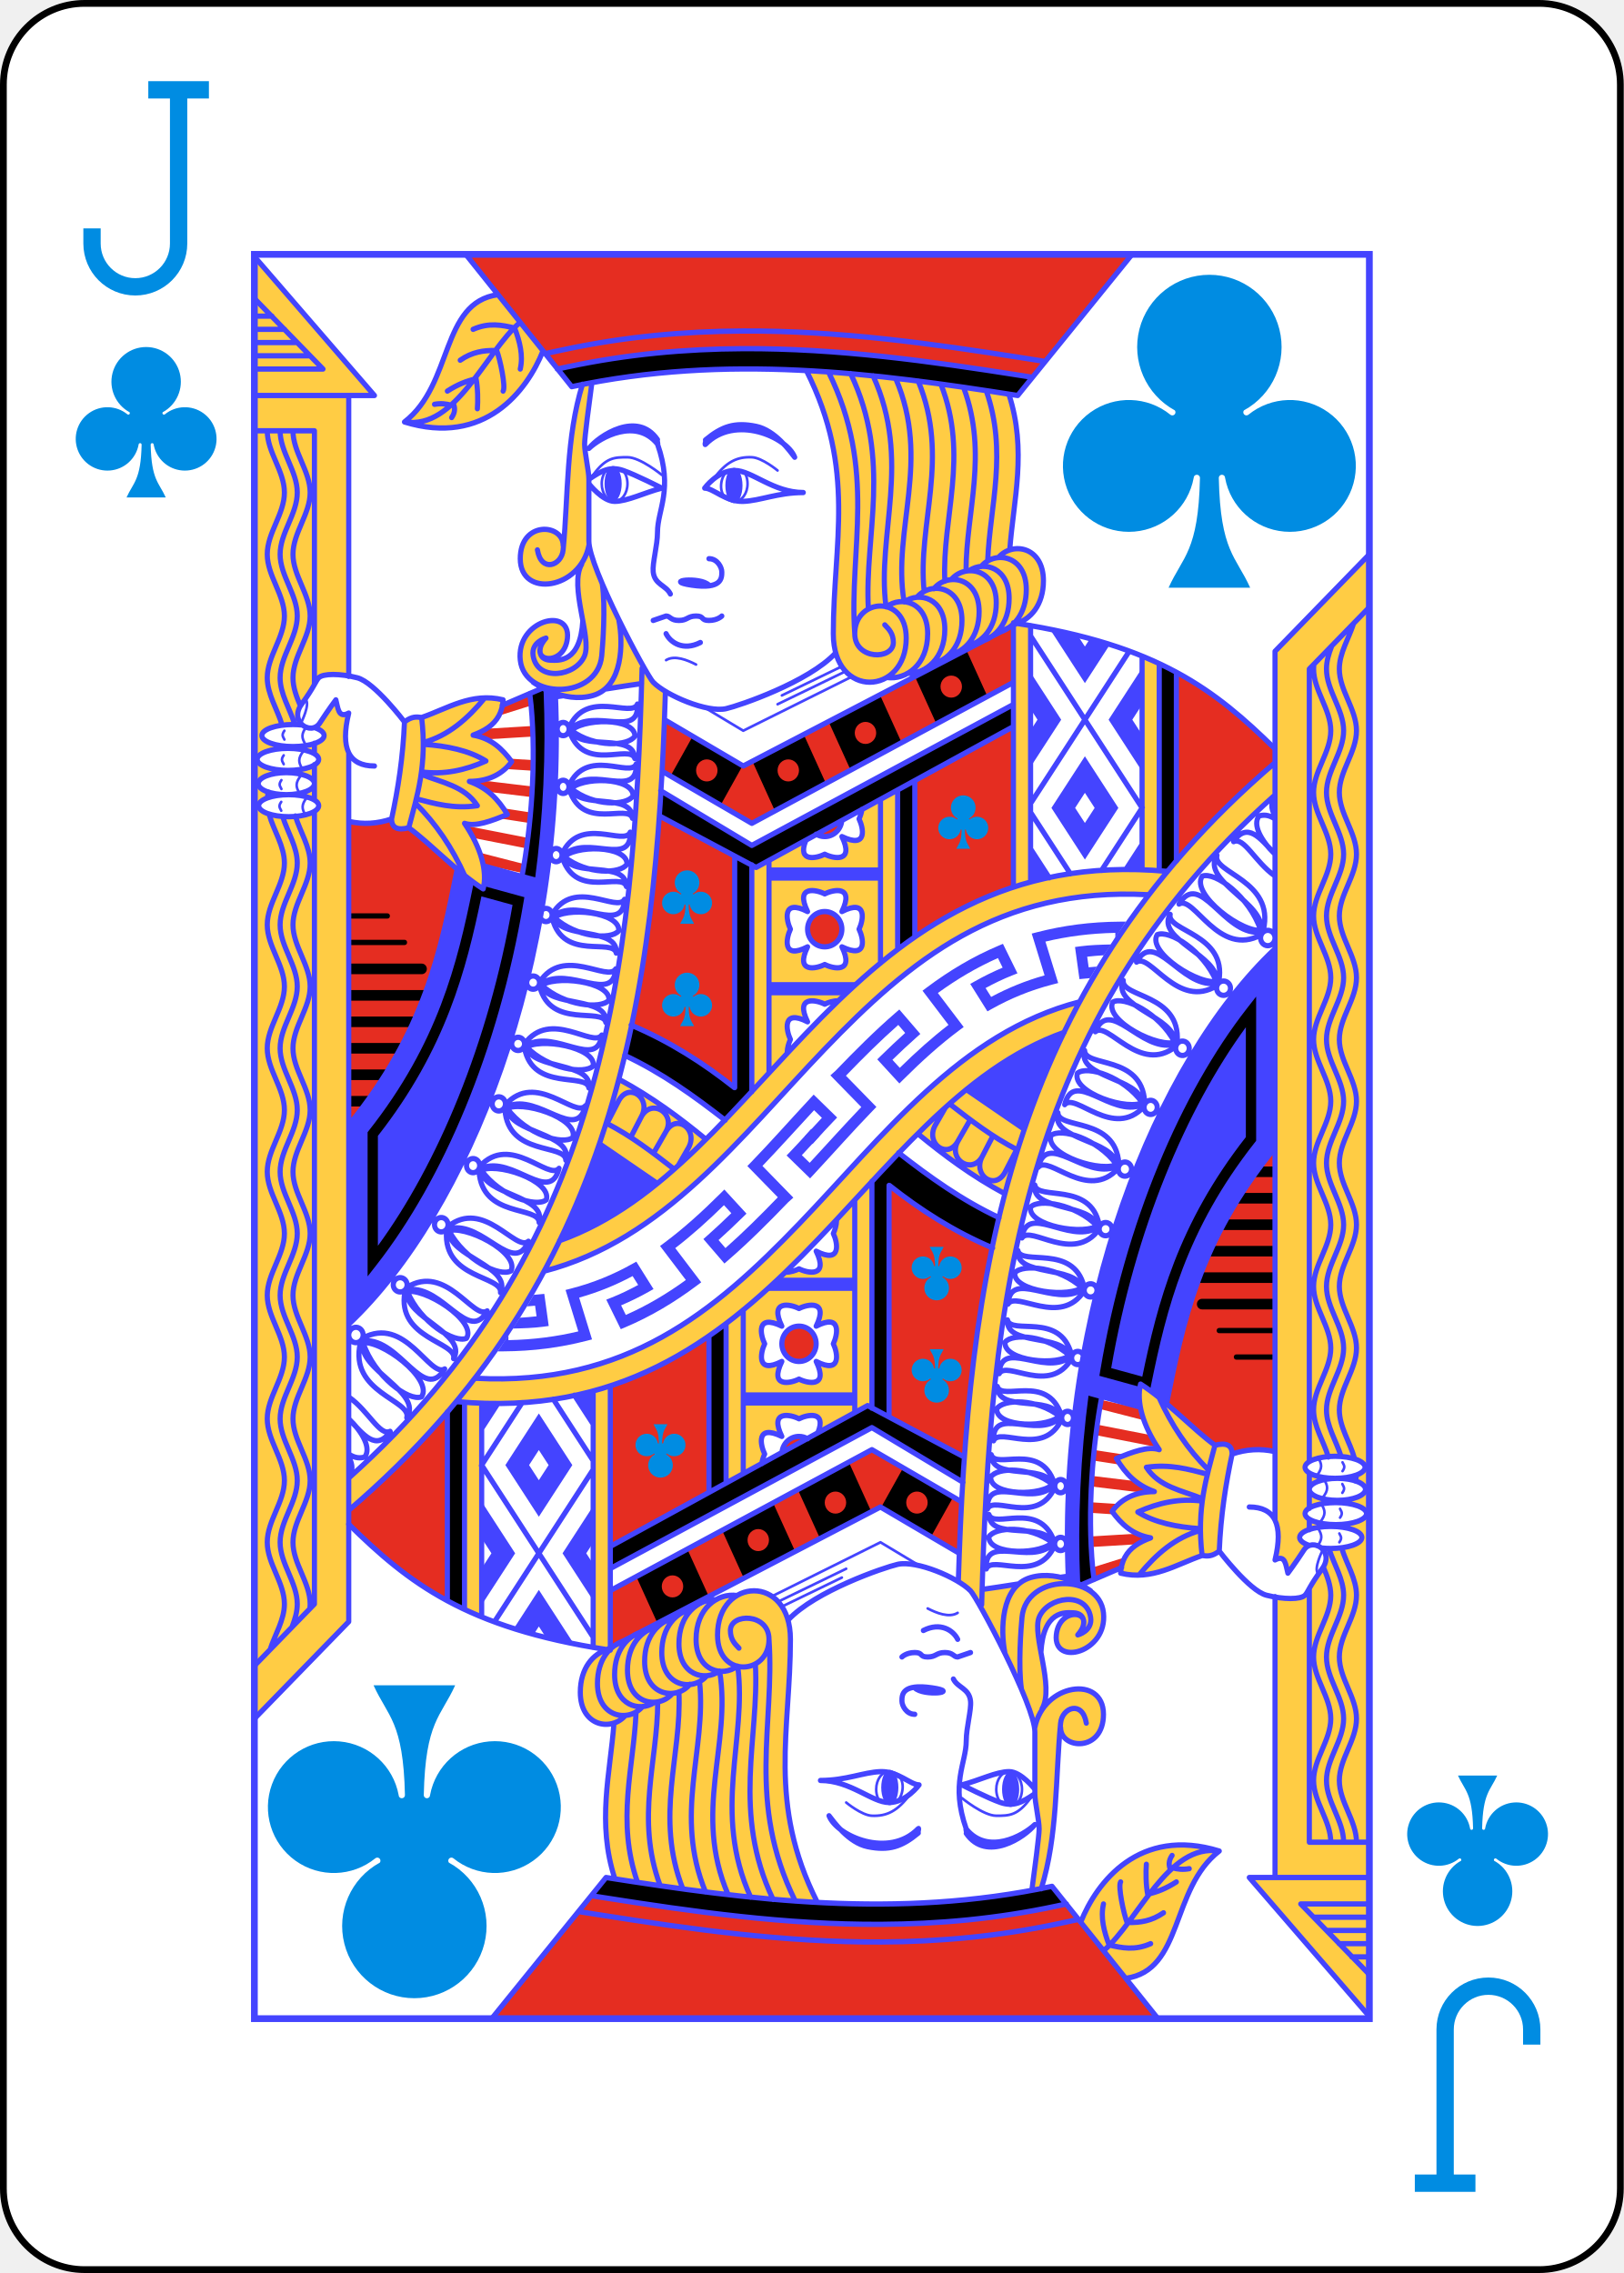
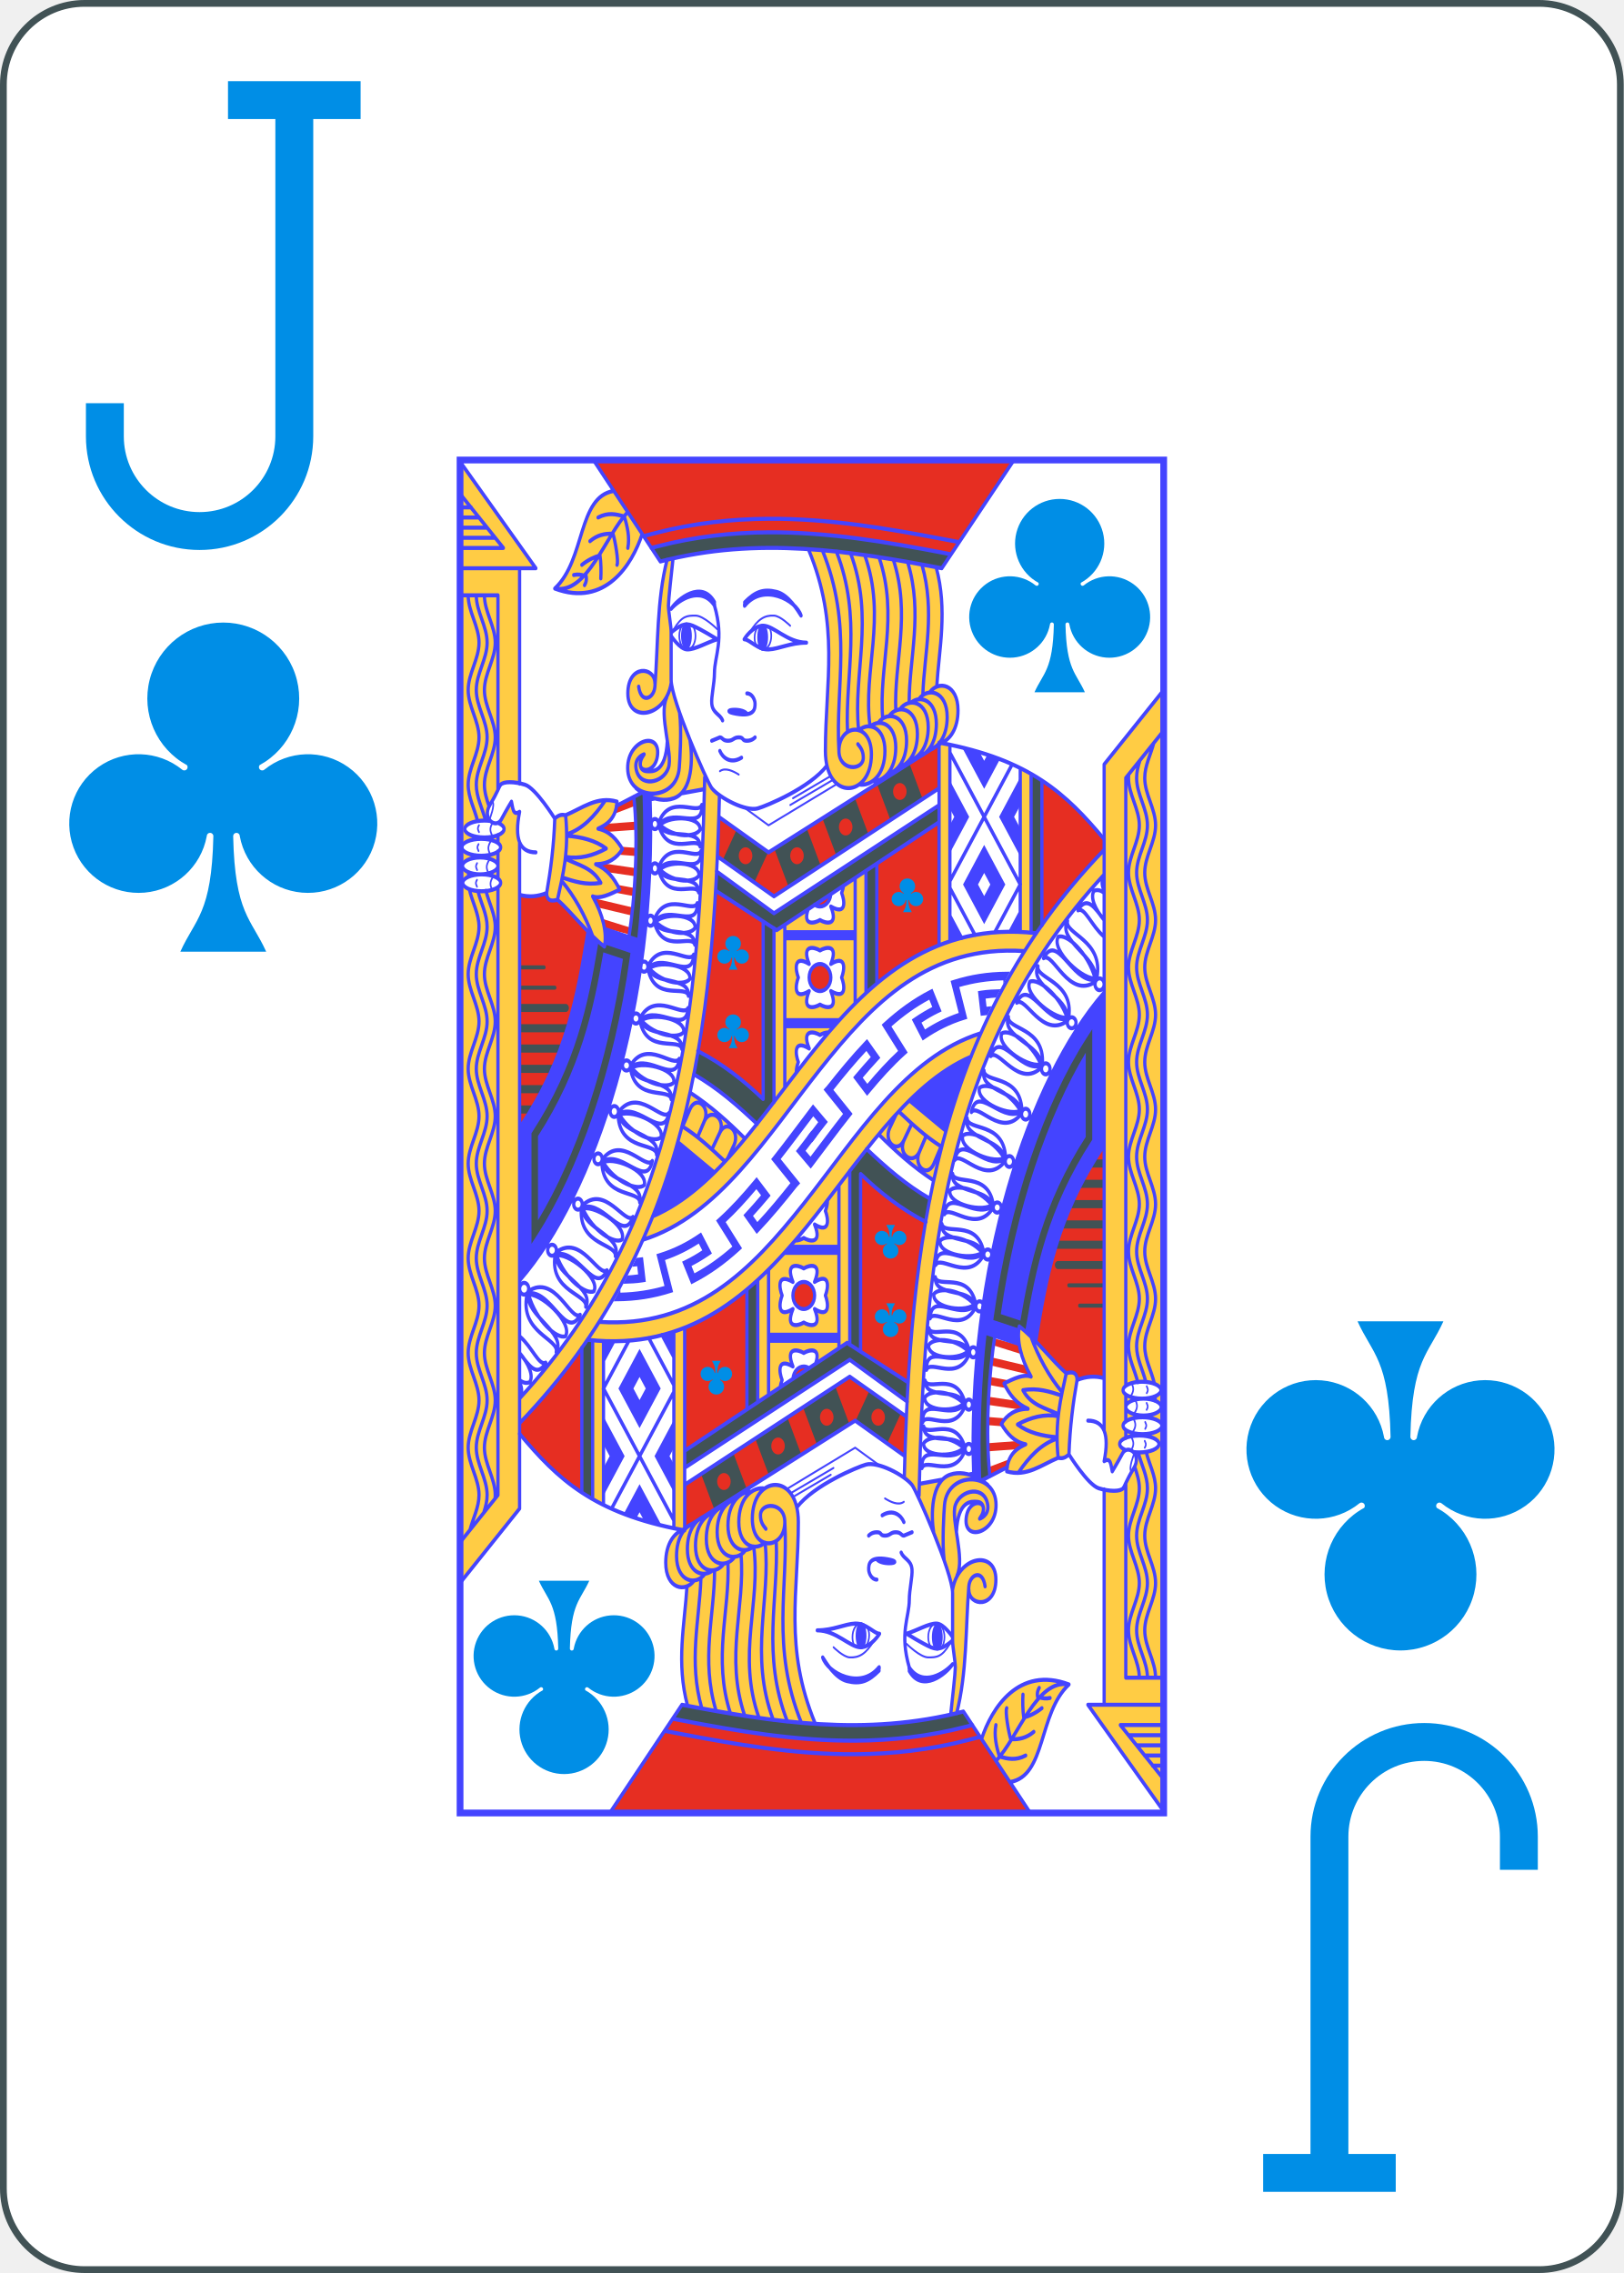
<svg xmlns="http://www.w3.org/2000/svg" xmlns:xlink="http://www.w3.org/1999/xlink" class="card" face="JC" height="3.5in" preserveAspectRatio="none" viewBox="-120 -168 240 336" width="2.5in">
  <defs>
    <symbol id="VCJ" viewBox="-500 -500 1000 1000" preserveAspectRatio="xMinYMid">
-       <path d="M50 -460L250 -460M150 -460L150 250A100 100 0 0 1 -250 250L-250 220" stroke="#008ce2" stroke-width="80" stroke-linecap="square" stroke-miterlimit="1.5" fill="none" />
+       <path d="M50 -460L250 -460M150 -460L150 250A100 100 0 0 1 -250 250L-250 220" stroke="#008ee6" stroke-width="80" stroke-linecap="square" stroke-miterlimit="1.5" fill="none" />
    </symbol>
    <symbol id="SCJ" viewBox="-600 -600 1200 1200" preserveAspectRatio="xMinYMid">
-       <path d="M30 150C35 385 85 400 130 500L-130 500C-85 400 -35 385 -30 150A10 10 0 0 0 -50 150A210 210 0 1 1 -124 -51A10 10 0 0 0 -110 -65A230 230 0 1 1 110 -65A10 10 0 0 0 124 -51A210 210 0 1 1 50 150A10 10 0 0 0 30 150Z" fill="#008ce2" />
+       <path d="M30 150C35 385 85 400 130 500L-130 500C-85 400 -35 385 -30 150A10 10 0 0 0 -50 150A210 210 0 1 1 -124 -51A10 10 0 0 0 -110 -65A230 230 0 1 1 110 -65A10 10 0 0 0 124 -51A210 210 0 1 1 50 150A10 10 0 0 0 30 150Z" fill="#008ee6" />
    </symbol>
    <symbol id="CJ6" preserveAspectRatio="none" viewBox="0 0 1300 2000">
      <path stroke="#44F" stroke-linecap="round" stroke-linejoin="round" stroke-width="3" fill="none" d="M524.942,513.716 570,540 696.329,478.873M61.132,535.04C54.179,543.563 55,548.227 59.572,555.454M57.437,562.749c-6.953,8.523 -6.132,13.187 -1.559,20.414M54.358,590.664c-6.953,8.523 -6.132,13.187 -1.559,20.414M61.337,615.5c-6.953,8.523 -6.132,13.187 -1.559,20.414M35,540c-3.989,5.328 -1.136,7.235 0,10M34.179,567.915c-3.989,5.328 -1.136,7.235 0,10M31.511,596.034c-3.989,5.328 -1.136,7.235 0,10M31.305,620.665c-3.989,5.328 -1.136,7.235 0,10M60,505c5,5 -5,25 -5,25M395,250c15,-20 25,-20 40,-20 15,0 40,20 40,20M535,255c15,-20 27.855,-25.694 45,-25 12.009,0.486 30,15 30,15M430.149,245.272C433.131,248.928 435,254.173 435,260c0,11.046 -6.716,20 -15,20 -8.284,0 -15,-8.954 -15,-20 0,-6.19 2.109,-11.724 5.422,-15.392M573.022,250.068C574.281,252.994 575,256.385 575,260c0,11.046 -6.716,20 -15,20 -8.284,0 -15.871,-6.052 -15.871,-17.097 0,-6.372 2.235,-12.048 5.717,-15.711M610,510l78.911,-37.135M615,500l69.819,-32.856M480,460c10.058,-6.049 25,0 35,5" />
-       <use xlink:href="#SCJ" height="75" width="75" transform="translate(504,728)scale(1,0.972)rotate(0)translate(-37,-37)" />
-       <use xlink:href="#SCJ" height="75" width="75" transform="translate(504,844)scale(1,0.972)rotate(0)translate(-37,-37)" />
-       <use xlink:href="#SCJ" height="75" width="75" transform="translate(826,643)scale(1,0.972)rotate(0)translate(-37,-37)" />
+       <use xlink:href="#SCJ" height="75" width="75" transform="translate(504,728)scale(1,0.8)rotate(0)translate(-37,-37)" />
+       <use xlink:href="#SCJ" height="75" width="75" transform="translate(504,844)scale(1,0.8)rotate(0)translate(-37,-37)" />
+       <use xlink:href="#SCJ" height="75" width="75" transform="translate(826,643)scale(1,0.8)rotate(0)translate(-37,-37)" />
    </symbol>
    <symbol id="CJ5" preserveAspectRatio="none" viewBox="0 0 1300 2000">
      <path stroke="#44F" stroke-linecap="round" stroke-linejoin="round" stroke-width="6" fill="none" d="M921.558,121.325l-25.06,-3.831C790.986,101.362 682.195,86.319 569.248,86.885 501.48,87.224 432.215,93.183 361.268,107.896l-22.184,4.6M425,415c5,25 5,75 -30,85 -35,10 -70,-15 -70,-15M110,478.448V160M7.4505806e-8,1660 110,1550V565.476M109.952,1423.791C424.079,1162.69 468.218,839.167 479.238,495.464M355.727,1118.101C598.778,1034.369 691.652,666.23 1063.973,699.43M337.798,1152.659C477.381,1117.627 566.804,1000.211 664.916,900.932 763.64,801.032 867.291,716.741 1042.07,725.935M452.012,469.223C442.44,813.792 407.376,1129.21 110,1387.2M1075,473.933v213.595M1055,464.08V698.413M1035,455.46V697.397M905,420.772V711.33M885,417.693V717.28M888.351,418.243C1053.687,443.043 1120.384,493.996 1190.053,560.563M411.109,985.253c28.188,14.13 52.952,32.587 77.586,51.208M425.075,935.134c39.019,20.444 70.871,43.709 100.957,67.668M431.664,907.977c43.893,20.069 81.163,46.299 117.275,73.608M439.2,873.673c45.425,18.698 84.554,43.2 120.342,70.782M475.757,586.08 580,645 885.052,485.211M473.693,607.988 580,670 885.077,510.198M472.061,636.489 585,695 884.973,535.337M560,682.157V944.565M580,692.027V949.354M600,686.947V927.439M730,617.816V803.492M750,607.245v180.717M770,596.88v176.713M478.285,527.592 570,580 889.196,418.274M685,765a20,20 0 0 0 -20,-20 20,20 0 0 0 -20,20 20,20 0 0 0 20,20 20,20 0 0 0 20,-20v0M645,745c-15,-30 10,-25 20,-20 10,-5 35,-10 20,20 30,-15 25,10 20,20 5,10 10.599,34.355 -20,20 15,30 -10,25 -20,20 -10,5 -35,10 -20,-20 -30,15 -25,-10 -20,-20 -5,-10 -10,-35 20,-20v0M621.222,904.551C621.281,899.512 623.141,893.719 625,890c-5,-10 -10,-35 20,-20 -15,-30 10,-25 20,-20 3.933,-1.966 10.186,-3.933 15.413,-3.77M654.932,657.285C657.889,659.011 661.329,660 665,660c10.345,0 18.856,-7.855 19.894,-17.926M708.47,629.032C707.858,633.057 706.429,637.142 705,640c5,10 10.599,34.355 -20,20 15,30 -10,25 -20,20 -9.483,4.741 -32.455,9.483 -22.013,-15.623M402.493,1008.329l67.145,44.763M905.363,433.044l129.765,194.647M1035.361,626.959l-47.642,71.463M905.819,633.729l45.682,68.523M1019.995,450.008C981.781,507.328 942.838,565.743 905.982,621.026M905.55,674.789l21.318,31.977M1016.166,697.213 1035,668.963M438.925,1000.675l12.606,-23.725c12.105,-20.216 39.571,-3.424 28.547,17.131l-14.461,24.478M480.078,994.081c12.105,-20.216 37.365,-2.357 26.341,18.198l-12.107,20.494M411.109,985.253l14.081,-26.502c12.105,-20.216 37.365,-2.356 26.341,18.198M70,487.069V200H1.1920929e-6M70,566.092V554.187M70,618.432V578.407M-1.4901161e-7,1600 70,1530V631.363M2.9802322e-7,160H140L0,2.5M0,130H80L-1.1920929e-6,50M315,895a7.5,7.5 0 0 1 -7.5,7.5 7.5,7.5 0 0 1 -7.5,-7.5 7.5,7.5 0 0 1 7.5,-7.5 7.5,7.5 0 0 1 7.5,7.5v0M315,895c30,-40 80,5 90,-10M315,900c9.92,49.006 72.409,27.159 75,45M317.967,896.204C350.854,878.304 400,925 405,885M390,945C395,915 323.67,924.636 317.582,898.758 342.271,923.29 385,930 395,920M395,920c4.031,-20.98 -63.401,-33.217 -80,-20M332.448,825.126a7.46,7.5 0 0 1 -7.022,7.916 7.46,7.5 0 0 1 -7.874,-7.059 7.46,7.5 0 0 1 7.022,-7.916 7.46,7.5 0 0 1 7.874,7.059v0M332.448,825.126C359.967,783.477 412.179,825.547 421.257,810M332.732,830.118c12.637,48.359 73.452,22.978 77.039,40.641M335.463,826.158C367.105,806.409 418.565,850.22 421.257,810M409.771,870.759c3.26,-30.237 -67.029,-16.541 -74.545,-42.029 25.912,23.081 68.727,27.339 78.089,16.784M413.316,845.514c2.811,-21.176 -64.85,-29.54 -80.583,-15.396M347.101,748.305a7.124,7.5 0 0 1 -6.53,8.077 7.124,7.5 0 0 1 -7.673,-6.874 7.124,7.5 0 0 1 6.53,-8.077 7.124,7.5 0 0 1 7.673,6.874v0M347.101,748.305c25.358,-42.277 76.13,-1.433 84.456,-17.186M347.482,753.289c13.127,48.052 70.631,21.264 74.443,38.839M350.003,749.266c29.776,-20.479 79.868,22.124 81.555,-18.148M421.926,792.128c2.449,-30.304 -64.357,-14.978 -72.093,-40.284 25.246,22.473 66.216,25.734 74.922,14.964M424.755,766.808c2.218,-21.236 -62.563,-28.025 -77.273,-13.519M358.61,679.76a6.852,7.5 0 0 1 -5.624,8.638 6.852,7.5 0 0 1 -7.892,-6.155 6.852,7.5 0 0 1 5.624,-8.638 6.852,7.5 0 0 1 7.892,6.155v0M358.61,679.76C379.592,635.345 431.45,671.448 438.192,655M359.366,684.691c16.35,46.688 69.351,14.799 74.384,31.965M361.466,680.455C388.391,657.359 439.736,695.276 438.192,655M433.751,716.655c-0.032,-30.414 -62.847,-9.104 -72.245,-33.617 25.956,20.107 65.471,19.651 72.969,8.134M434.475,691.172c0.459,-21.358 -62.151,-22.264 -75.108,-6.482M366.668,602.411a6.762,7.5 0 0 1 -5.549,8.638 6.762,7.5 0 0 1 -7.788,-6.155 6.762,7.5 0 0 1 5.549,-8.638 6.762,7.5 0 0 1 7.788,6.155v0M366.668,602.411c20.705,-44.414 71.877,-8.311 78.53,-24.76M367.415,607.342c16.134,46.688 68.434,14.799 73.4,31.965M369.486,603.107c26.57,-23.096 77.235,14.821 75.712,-25.455M440.815,639.307c-0.031,-30.414 -62.016,-9.104 -71.29,-33.617 25.613,20.107 64.605,19.651 72.004,8.134M441.53,613.824c0.453,-21.358 -61.329,-22.264 -74.115,-6.482M366.798,536.693a6.924,7.5 0 0 1 -5.482,8.789 6.924,7.5 0 0 1 -8.114,-5.938 6.924,7.5 0 0 1 5.482,-8.789 6.924,7.5 0 0 1 8.114,5.938v0M366.798,536.693c20.172,-44.973 73.387,-10.296 79.819,-26.923M367.675,541.602c17.59,46.227 70.395,12.902 75.874,29.925M369.698,537.311c26.667,-23.823 79.405,12.68 76.918,-27.541M443.549,571.527c-0.732,-30.403 -63.693,-7.386 -73.751,-31.635 26.682,19.392 66.587,17.859 73.896,6.14M443.694,546.033c-0.028,-21.364 -63.293,-20.561 -76.019,-4.43M292.672,964.013a7.73,8.033 0 0 1 -8.614,6.994 7.73,8.033 0 0 1 -6.73,-8.952 7.73,8.033 0 0 1 8.614,-6.994 7.73,8.033 0 0 1 6.73,8.952v0M292.672,964.013c35.714,-38.606 81.208,15.762 93.322,1.121M292.044,969.328c3.99,53.393 70.658,38.328 71.067,57.632M295.556,965.68c35.891,-14.734 80.297,41.325 90.438,-0.546M363.111,1026.96c8.884,-31.239 -65.294,-30.31 -68.269,-58.615 22.173,29.303 65.039,42.016 76.525,32.691M371.367,1001.036c6.76,-21.777 -60.682,-43.591 -79.323,-31.708M262.606,1034.063a7.673,8.013 0 0 1 -8.611,6.894 7.673,8.013 0 0 1 -6.601,-8.994 7.673,8.013 0 0 1 8.611,-6.894 7.673,8.013 0 0 1 6.601,8.994v0M262.606,1034.063c35.786,-38.169 80.465,16.492 92.617,2.003M261.936,1039.359c3.494,53.295 69.797,38.901 70.034,58.16M265.454,1035.753c35.752,-14.356 79.338,41.981 89.769,0.313M331.971,1097.518c9.091,-31.076 -64.543,-30.852 -67.249,-59.113 21.752,29.439 64.188,42.526 75.67,33.333M340.392,1071.738c6.9,-21.658 -59.849,-44.056 -78.455,-32.38M225.491,1102.246a7.898,8.152 0 0 1 -9.769,5.591 7.898,8.152 0 0 1 -5.417,-10.083 7.898,8.152 0 0 1 9.769,-5.591 7.898,8.152 0 0 1 5.417,10.082v0M225.491,1102.246c41.975,-32.813 79.539,29.179 94.014,16.5M224.041,1107.47c-4.174,54.177 65.425,50.06 62.873,69.478M228.146,1104.392c38.486,-8.856 74.694,54.653 91.36,14.353M286.914,1176.948c13.765,-29.85 -61.243,-41.14 -59.898,-70.002 17.877,33.026 59.188,52.832 72.213,45.377M299.228,1152.323c10.167,-20.715 -54.549,-53.693 -75.187,-44.852M177.494,1171.167a8.084,8.122 0 0 1 -10.525,4.484 8.084,8.122 0 0 1 -4.463,-10.574 8.084,8.122 0 0 1 10.525,-4.484 8.084,8.122 0 0 1 4.463,10.574v0M177.494,1171.167c46.141,-27.976 77.917,37.499 93.971,26.5M175.474,1176.186c-9.891,53.225 61.377,56.663 56.757,75.625M179.973,1173.58c40.094,-4.617 70.332,62.213 91.492,24.087M232.231,1251.811c17.119,-28.087 -58.05,-47.373 -53.675,-75.823 14.756,34.651 54.74,58.735 68.774,52.755M247.329,1228.744c12.506,-19.426 -49.929,-59.087 -71.856,-52.557M126.003,1228.766a8.414,8.715 0 0 1 -11.224,4.094 8.414,8.715 0 0 1 -3.952,-11.625 8.414,8.715 0 0 1 11.224,-4.093 8.414,8.715 0 0 1 3.952,11.625v0M126.003,1228.766c49.745,-26.853 78.519,45.407 95.909,34.709M123.579,1234.005c-13.721,56.334 60.095,64.816 54.068,84.812M128.422,1231.516c41.952,-2.244 69.039,71.364 93.49,31.959M177.647,1318.817c19.603,-28.926 -57.24,-54.644 -50.853,-84.816 13.087,38.103 53.066,66.588 68.032,61.13M194.826,1295.13c14.25,-19.961 -48.045,-66.641 -71.247,-61.125M110.323,1212.531C248.864,1085.094 364.673,805.728 350.93,497.689M128.501,1363.393C136.699,1353.801 126.187,1335.136 110,1320M110,1360c7.738,5.039 13.609,4.707 18.501,3.393M110,1385c5.306,-6.524 4.355,-12.857 1.003,-19.872M110,1320c17.689,18.562 31.778,36.964 48.471,14.665M110.704,1295.793c22.171,15.196 35.716,44.344 47.538,38.425M110.313,986.836C198.985,880.847 217.434,789.003 236.453,697.044M15,200c0,24.267 20,45.733 20,70 0,24.267 -20,45.733 -20,70M17.257,634.906C22.489,653.366 35,670.807 35,690c0,24.267 -20,45.733 -20,70M16.199,609.324c-0.448,2.082 -0.786,4.178 -0.988,6.295M15,340c0,24.267 20,45.733 20,70 0,24.267 -20,45.733 -20,70 0,18.667 11.834,35.676 17.296,53.577M15,760c0,24.267 20,45.733 20,70 0,24.267 -20,45.733 -20,70 0,24.267 20,45.733 20,70 0,24.267 -20,45.733 -20,70 0,24.267 20,45.733 20,70 0,24.267 -20,45.733 -20,70 0,24.267 20,45.733 20,70 0,24.267 -20,45.733 -20,70 0,24.267 20,45.733 20,70 0,24.267 -20,45.733 -20,70 0,24.267 20,45.733 20,70 0,17.992 -10.994,34.445 -16.68,51.641M30,200c0,24.267 20,45.733 20,70 0,24.267 -20,45.733 -20,70M33.147,637.832C38.78,655.219 50,671.824 50,690c0,24.267 -20,45.733 -20,70M30,340c0,24.267 20,45.733 20,70 0,24.267 -20,45.733 -20,70 0,18.209 11.261,34.842 16.883,52.264M30,760c0,24.267 20,45.733 20,70 0,24.267 -20,45.733 -20,70 0,24.267 20,45.733 20,70 0,24.267 -20,45.733 -20,70 0,24.267 20,45.733 20,70 0,24.267 -20,45.733 -20,70 0,24.267 20,45.733 20,70 0,24.267 -20,45.733 -20,70 0,24.267 20,45.733 20,70 0,24.267 -20,45.733 -20,70 0,24.267 20,45.733 20,70 0,8.743 -2.596,17.123 -5.918,25.401M45,200c0,24.267 20,45.733 20,70 0,24.267 -20,45.733 -20,70M47.774,636.652C53.267,654.469 65,671.413 65,690c0,24.267 -20,45.733 -20,70M45,340c0,24.267 20,45.733 20,70 0,24.267 -20,45.733 -20,70 0,11.029 4.131,21.479 8.638,31.876M45,760c0,24.267 20,45.733 20,70 0,24.267 -20,45.733 -20,70 0,24.267 20,45.733 20,70 0,24.267 -20,45.733 -20,70 0,24.267 20,45.733 20,70 0,24.267 -20,45.733 -20,70 0,24.267 20,45.733 20,70 0,24.267 -20,45.733 -20,70 0,24.267 20,45.733 20,70 0,24.267 -20,45.733 -20,70 0,24.267 20,45.733 20,70 0,1.502 -0.077,2.993 -0.22,4.475M9.747479e-5,115H64.039M3.2732335e-4,100H48.851M-3.7619512e-4,85 35.304,85M3.2874958e-5,70H20.525M140,580c-29.951,-0.016 -40.027,-19.94 -30,-60 -12.409,6.549 -12.465,-6.157 -15,-15 0,0 -8.695,11.232 -18.695,26.232C66.305,546.232 40,530 55,510c15,-20 16.464,-26.464 20,-30 5,-5 25,-5 45,0 20,5 55,50 55,50 -1.704,40.187 -7.501,76.003 -15,110 -16.58,5.561 -33.036,6.416 -49.377,2.902M71.373,536.894c6.157,2.24 9.933,5.263 9.933,8.591 0,6.904 -16.254,12.5 -36.305,12.5 -20.051,0 -36.305,-5.596 -36.305,-12.5 0,-6.904 16.254,-12.5 36.305,-12.5 3.53,0 6.943,0.173 10.17,0.497M75,572.5A35.858,12.5 0 0 1 39.142,585 35.858,12.5 0 0 1 3.284,572.5 35.858,12.5 0 0 1 39.142,560 35.858,12.5 0 0 1 75,572.5v0M70,600A32.742,12.5 0 0 1 37.258,612.5 32.742,12.5 0 0 1 4.516,600 32.742,12.5 0 0 1 37.258,587.5 32.742,12.5 0 0 1 70,600v0M75,625A35,12.5 0 0 1 40,637.5 35,12.5 0 0 1 5,625 35,12.5 0 0 1 40,612.5 35,12.5 0 0 1 75,625v0M175,530c9.012,-6.7 14.397,-5.617 20,-5 6.602,53.925 -5.186,88.42 -15,125 -13.357,3.344 -19.993,-0.02 -20,-10M195,525c30,-10 58.099,-28.711 95,-20 -0.465,7.087 -2.195,12.971 -4.912,17.916C278.989,534.014 267.914,540.382 255,545c21.582,3.661 34.214,15.941 45,30 -10.033,13.449 -26.229,22.431 -49.384,22.463C271.315,604.685 284.062,617.311 295,635c-18.492,7.153 -37.007,14.354 -50,10 19.289,27.697 26.761,54.112 21.773,74.31C237.075,701.195 205.063,667.576 180,650M268.591,502.865c-19.968,23.703 -42.549,42.82 -71.627,50.534l0.314,2.014c27.151,1.82 53.022,6.851 72.722,18.898 -24.548,10.717 -49.297,15.727 -74.99,12.402l-0.156,2.753C218.159,598.765 244.968,602.452 260,625c-27.967,3.853 -49.066,-2.197 -70.957,-7.729l-1.28,4.911c23.946,23.099 43.122,50.723 57.776,82.638M409.668,492.691c15.885,-2.427 31.2,-4.718 41.922,-6.162M340.523,503.13c2.789,-0.3 10.017,-1.362 19.685,-2.832M288.81,511.329l47.735,-19.89 3.637,2.778C343.136,565.525 339.937,637.433 330,710l-62.98,-16.795M321.054,497.738c0.589,4.567 1.12,9.137 1.594,13.711 6.125,64.647 0.077,137.84 -10.709,193.962M643.803,132.176C701.96,244.697 675,327.057 675,430c0,75 85,70 85,5 0,-50 -60,-45.311 -60,-5 0,30 45,30 45,10 0,-10 -5,-15 -10,-20M669.34,133.266C726.4,245.602 693.068,334.167 700,430M695.19,135.073c48.26,98.566 16.053,183.258 20.658,266.387M721.351,137.594c45.155,96.517 4.146,179.666 15.029,261.376M747.735,140.737c41.294,93.23 -4.038,170.597 9.712,252.602M773.953,143.54c37.352,87.708 -1.183,161.463 6.958,238.512M800.409,147.046c33.11,81.81 1.072,151.58 4.616,223.483M827.096,151.351c28.605,75.469 2.72,140.801 2.651,207.295M853.334,154.703c24.951,69.449 4.407,130.388 1.698,191.728M879.702,158.639c21.365,63.523 5.329,120.003 1.027,176.354M737.198,479.634C760.06,482.813 785,465.209 785,430c0,-35.779 -30.724,-43.554 -48.2,-30.312M761.394,474.984C783.006,475.603 805,458.064 805,425c0,-35.174 -29.693,-43.284 -47.303,-30.966M789.49,464.367C808.171,460.965 825,443.922 825,415c0,-38.859 -36.24,-44.685 -52.39,-26.43M809.418,454.38C828.128,451.009 845,433.959 845,405c0,-39.224 -36.924,-44.792 -52.84,-25.909M829.835,444.303C848.378,440.754 865,423.744 865,395c0,-39 -36.504,-44.727 -52.566,-26.23M846.344,438.983C864.27,434.82 880,417.962 880,390c0,-34.529 -28.614,-42.977 -46.321,-31.623M867.705,428.641C885.059,423.957 900,407.252 900,380c0,-39.087 -36.667,-44.753 -52.673,-26.106M887.601,418.669C904.999,414.024 920,397.306 920,370c0,-38.91 -36.337,-44.701 -52.455,-26.357M393.488,145.734C390.692,165.756 385,207.455 385,215c0,10 5,30 5,40v70c0,30 67.094,152.094 75,160 15,15 63.177,34.874 85,30 15.768,-3.522 96.225,-30.183 127.661,-63.115M382.576,147.228C363.268,207.665 366.103,272.149 360,335c-1.733,17.844 -25.582,26.283 -30,0M390,330c-10,50 -80,60 -80,15 0,-43.271 50,-40 50,-15M381.642,351.232c-15,25 12.013,83.236 3.358,103.768 -9.923,23.54 -55,30 -60,0 -2.599,-15.596 15,-20 15,-20M382.947,415C380.073,463.281 354.797,460.347 345,460 330.009,459.469 330,445 340,435M405.624,373.525c4.031,25.81 0.439,70.852 -0.624,81.475 -5,50 -90,50 -95,5 -5,-45 58.774,-61.204 55,-25 -3.544,33.995 -49.455,27.568 -25,0M480,430c5,10 20,20 40,10M465,415l15,-5c5,0 5,5 15,5 10,0 10,-5 20,-5 10,0 5,5 15,5 10,0 15,-5 15,-5M390,220c11.318,-14.134 56.376,-43.415 80,-10 -1.399,-1.496 1.277,6.539 0,5 -25.008,-30.136 -66.371,-7.783 -80,5v0M630,230c-5.438,-6.79 -22.697,-30.539 -45,-35 -25,-5 -40,0 -59.073,15.401 1.399,-1.496 -1.412,6.416 0,5C560.27,180.947 621.088,207.036 630,230v0M470,215c18.673,51.658 0,74.505 0,100 0,15 -6.095,35.06 -5,45 1.595,14.471 15,15 20,25M530,375c-10,-10 -55,-5 -20,0 35,5 35,-7.929 35,-15 0,-5 -5,-15 -15,-15M525,265c0,0 15,-20 35,-20 20,0 45,25 80,25 -30,0 -50.011,9.323 -70,10 -20.501,0.695 -35,-15 -45,-15M390,255c15,-10 25,-15 40,-10 15,5 45,20 45,20M475,265c-20,5 -40,15 -55,15 -14.142,0 -30,-20 -30,-20M246.471,5.6251884e-5 370,150c180.66,-37.466 351.908,-15.7 520,10L1023.334,-3.2305717e-4M906.793,139.3l-13.317,-2.036C788.176,121.164 680.547,106.362 569.412,106.902c-66.681,0.324 -134.623,6.172 -204.082,20.576l-12.231,2.537M284.046,45.688C216.752,54.57 232.09,147.182 175,190c93.311,27.993 143.088,-35.437 161.516,-80.608M175,190c59.989,9.229 94.425,-79.494 134.753,-112.881M310,130c3.622,-15.522 -0.587,-31.178 -6.695,-46.867M255,85c18.364,-7.903 33.498,-4.91 48.503,-1.481M240,120c13.663,-9.296 27.374,-11.325 41.122,-10.975M290,155c3.267,-4.481 -3.393,-36.023 -7.714,-46.574M225,155c11.905,-7.533 22.973,-11.691 33.555,-13.886M260,175c0.69,-8.732 0.615,-23.442 -1.616,-34.617M210,170c7.27,-1.286 13.646,-0.613 19.568,1.056M230,185c4.485,-6.253 3.934,-11.496 1.8,-16.426" />
    </symbol>
    <symbol id="CJ4" preserveAspectRatio="none" viewBox="0 0 1300 2000">
-       <path fill="black" d="M585,695 472.144,635.82c0.731,-9.553 1.333,-18.454 1.721,-27.602L580,670 885.039,509.676l-0.052,25.052zM439.549,873.41c-2.199,11.53 -4.911,23.275 -7.841,34.769 43.85,19.867 81.12,46.098 116.906,73.455 10.373,-10.761 21.013,-21.807 31.527,-32.624l-0.117,-256.779 -20.258,-10.249 0.006,262.529C523.754,916.873 484.625,892.371 439.549,873.41ZM750.265,787.769l-0.604,-180.377 20.091,-10.554 0.412,176.779c-6.544,4.531 -13.14,9.182 -19.899,14.152zM1075.185,473.913c-6.31,-3.433 -13.043,-6.744 -20.117,-9.89l-0.189,234.525c2.932,0.357 6.003,0.605 9.371,1.009 3.682,-3.877 7.134,-7.871 10.693,-11.942zM330,710c10.133,-73.998 13.259,-147.311 10,-220l-18.949,7.817c0.592,4.488 1.123,9.058 1.597,13.631 6.125,64.647 0.077,137.84 -10.633,193.869zM110.427,966h16.215l9.031,-12h-25.041zM110.222,936h38.588L155,924h-45.599zM110.304,876h72.578l4.926,-12h-78.084zM110.427,906h56.65l6.158,-12h-63.013zM110.304,846h85.714l4.516,-12h-90.23zM110.885,816H195c3.347,0.047 6.085,-2.653 6.085,-6 0,-3.347 -2.739,-6.047 -6.085,-6h-84.696zM110.014,783H175c4.057,0.057 4.057,-6.057 0,-6h-64.986zM110.014,753H155c4.057,0.057 4.057,-6.057 0,-6h-45.567zM255.631,712.936l-1.301,6.197C236.571,803.793 214.141,893.827 133.34,993.469L132,995.121v163.473l10.682,-13.32c76.408,-95.292 141.945,-241.845 171.152,-411.162l0.934,-5.404zm9.094,14.846L301,737.455C273.075,894.628 213.409,1031.523 144,1123.869V999.309c79.262,-98.449 103.144,-188.695 120.725,-271.527zM754.336,552.862l-25.055,-53.688 -59.849,30.324 25.747,55.172M712.5,530c6.904,0 12.5,5.596 12.5,12.5 0,6.904 -5.596,12.5 -12.5,12.5 -6.904,0 -12.5,-5.596 -12.5,-12.5 0,-6.904 5.596,-12.5 12.5,-12.5zM770.068,478.361l25.159,53.913 59.387,-31.313 -24.425,-52.34zM812.5,477.5c6.904,0 12.5,5.596 12.5,12.5 0,6.904 -5.596,12.5 -12.5,12.5 -6.904,0 -12.5,-5.596 -12.5,-12.5 0,-6.904 5.596,-12.5 12.5,-12.5zM580.725,574.767l26.03,55.778 59.723,-30.594 -26.014,-55.745zM622.5,572.5c6.904,0 12.5,5.596 12.5,12.5 0,6.904 -5.596,12.5 -12.5,12.5 -6.904,0 -12.5,-5.596 -12.5,-12.5 0,-6.904 5.596,-12.5 12.5,-12.5zM510.928,546.504l-25.942,45.228 58.425,32.917 25.905,-45.162zm26.793,31.301c3.974,5.645 2.619,13.443 -3.026,17.417 -5.645,3.974 -13.443,2.619 -17.417,-3.026 -3.974,-5.645 -2.619,-13.443 3.026,-17.417 5.645,-3.974 13.443,-2.619 17.417,3.026zM906.793,139.3l-13.317,-2.036C788.176,121.164 680.547,106.362 569.412,106.902c-66.681,0.324 -134.623,6.172 -204.082,20.576l-12.119,2.405L370,150c180.66,-37.466 351.908,-15.7 520,10L906.937,139.675 1040,-20" />
+       <path fill="#415255" d="M585,695 472.144,635.82c0.731,-9.553 1.333,-18.454 1.721,-27.602L580,670 885.039,509.676l-0.052,25.052zM439.549,873.41c-2.199,11.53 -4.911,23.275 -7.841,34.769 43.85,19.867 81.12,46.098 116.906,73.455 10.373,-10.761 21.013,-21.807 31.527,-32.624l-0.117,-256.779 -20.258,-10.249 0.006,262.529C523.754,916.873 484.625,892.371 439.549,873.41ZM750.265,787.769l-0.604,-180.377 20.091,-10.554 0.412,176.779c-6.544,4.531 -13.14,9.182 -19.899,14.152zM1075.185,473.913c-6.31,-3.433 -13.043,-6.744 -20.117,-9.89l-0.189,234.525c2.932,0.357 6.003,0.605 9.371,1.009 3.682,-3.877 7.134,-7.871 10.693,-11.942zM330,710c10.133,-73.998 13.259,-147.311 10,-220l-18.949,7.817c0.592,4.488 1.123,9.058 1.597,13.631 6.125,64.647 0.077,137.84 -10.633,193.869zM110.427,966h16.215l9.031,-12h-25.041zM110.222,936h38.588L155,924h-45.599zM110.304,876h72.578l4.926,-12h-78.084zM110.427,906h56.65l6.158,-12h-63.013zM110.304,846h85.714l4.516,-12h-90.23zM110.885,816H195c3.347,0.047 6.085,-2.653 6.085,-6 0,-3.347 -2.739,-6.047 -6.085,-6h-84.696zM110.014,783H175c4.057,0.057 4.057,-6.057 0,-6h-64.986zM110.014,753H155c4.057,0.057 4.057,-6.057 0,-6h-45.567zM255.631,712.936l-1.301,6.197C236.571,803.793 214.141,893.827 133.34,993.469L132,995.121v163.473l10.682,-13.32c76.408,-95.292 141.945,-241.845 171.152,-411.162l0.934,-5.404zm9.094,14.846L301,737.455C273.075,894.628 213.409,1031.523 144,1123.869V999.309c79.262,-98.449 103.144,-188.695 120.725,-271.527zM754.336,552.862l-25.055,-53.688 -59.849,30.324 25.747,55.172M712.5,530c6.904,0 12.5,5.596 12.5,12.5 0,6.904 -5.596,12.5 -12.5,12.5 -6.904,0 -12.5,-5.596 -12.5,-12.5 0,-6.904 5.596,-12.5 12.5,-12.5zM770.068,478.361l25.159,53.913 59.387,-31.313 -24.425,-52.34zM812.5,477.5c6.904,0 12.5,5.596 12.5,12.5 0,6.904 -5.596,12.5 -12.5,12.5 -6.904,0 -12.5,-5.596 -12.5,-12.5 0,-6.904 5.596,-12.5 12.5,-12.5zM580.725,574.767l26.03,55.778 59.723,-30.594 -26.014,-55.745zM622.5,572.5c6.904,0 12.5,5.596 12.5,12.5 0,6.904 -5.596,12.5 -12.5,12.5 -6.904,0 -12.5,-5.596 -12.5,-12.5 0,-6.904 5.596,-12.5 12.5,-12.5zM510.928,546.504l-25.942,45.228 58.425,32.917 25.905,-45.162zm26.793,31.301c3.974,5.645 2.619,13.443 -3.026,17.417 -5.645,3.974 -13.443,2.619 -17.417,-3.026 -3.974,-5.645 -2.619,-13.443 3.026,-17.417 5.645,-3.974 13.443,-2.619 17.417,3.026zM906.793,139.3l-13.317,-2.036C788.176,121.164 680.547,106.362 569.412,106.902c-66.681,0.324 -134.623,6.172 -204.082,20.576l-12.119,2.405L370,150c180.66,-37.466 351.908,-15.7 520,10L906.937,139.675 1040,-20" />
    </symbol>
    <symbol id="CJ3" preserveAspectRatio="none" viewBox="0 0 1300 2000">
      <path fill="#44F" d="M599.754,695h130.337l-0.205,15H600.164ZM599.754,825h103.859l-15.189,15h-87.849zM905.094,474.104l-0.1,41.316 8.055,12.08 -8.111,12.168 -0.1,41.611 35.854,-53.779zM1034.615,469.539 995.975,527.5 1035,586.037 1034.863,544.369 1023.617,527.5 1034.752,510.799ZM927.453,424.717l40.881,61.32 29.141,-43.711 -23.674,-5.953 -5.467,8.201 -7.668,-11.506zM968.334,568.963 929.309,627.5 968.334,686.037 987.846,656.77 1007.357,627.5 987.846,598.23Zm0,41.463 0.375,0.562 11.006,16.512 -11.006,16.512 -0.375,0.562L956.951,627.5ZM904.986,711.417c6.917,-1.744 13.964,-3.413 21.508,-4.781l-21.22,-31.594zM1016.282,697.266 1035,668.943l0.136,28.572c-6.24,-0.106 -12.531,-0.21 -18.854,-0.249zM355.942,1117.82c17.996,-36.037 33.178,-72.46 46.355,-109.484l67.413,44.868c-34.97,27.774 -72.264,50.526 -113.768,64.617zM998.835,782.289c-12.064,0.257 -24.521,0.617 -35.749,2.09l-6.264,0.822 5.176,36.404 5.926,-0.549c2.12,-0.196 4.247,-0.385 6.382,-0.564l7.837,-13.064c-3.163,0.24 -6.295,0.505 -9.424,0.771l-1.711,-12.023c6.353,-0.703 12.818,-1.261 19.418,-1.62l25.792,-38.153 -6.244,0.031c-35.369,0.173 -67.446,4.464 -97.201,11.936l-6.443,1.617 15.004,47.361c-22.248,6.063 -42.873,14.283 -62.326,24.422l-6.484,-10.062c10.007,-5.255 20.196,-10.129 30.734,-14.184l6.453,-2.482 -16.92,-33.457 -5.346,2.197c-29.992,12.327 -57.417,28.353 -83.215,47.127L779,834.713l30.283,38.77c-19.261,14.385 -37.967,30.71 -56.785,48.676l-8.586,-9.092c9.248,-8.733 18.515,-17.2 27.775,-25.191l4.789,-4.133 -24.512,-27.721 -4.666,3.934c-23.766,20.027 -46.627,42.187 -69.652,65.48l-6.053,5.275 36.041,35.895c-19.627,19.928 -39.408,41.356 -60.193,63.215l-9.139,-8.662c5.407,-5.58 10.742,-11.155 15.857,-16.631l4.268,-4.566 -9.135,-8.533 -4.266,4.566c-6.536,6.996 -13.086,13.999 -20.012,20.99l-4.496,4.539 27.387,25.959 4.301,-4.496c24.08,-25.18 46.478,-49.853 68.615,-72.064l4.412,-4.428 -35.529,-35.387c20.304,-20.457 40.44,-39.891 61.051,-57.586l8.035,9.088c-9.373,8.221 -18.736,16.745 -28.057,25.664l-4.486,4.293 25.793,27.316 4.547,-4.398c21.802,-21.086 43.159,-39.847 65.184,-55.799l5.25,-3.803 -30.105,-38.541c21.998,-15.54 45.136,-28.915 70.021,-39.631l5.494,10.865c-10.953,4.536 -21.63,9.585 -31.916,15.238l-5.875,3.229 20.051,31.104 5.096,-2.771c21.955,-11.94 45.269,-21.298 70.961,-27.719l6.451,-1.611 -14.881,-46.979c25.176,-5.853 52.104,-9.35 81.473,-9.92l0.029,5.027M-10,1670 110,1550M340,490c3.259,72.689 0.133,146.002 -10,220l-63.003,-16.796c1.771,9.448 1.717,18.248 -0.224,26.106 -10.168,-6.202 -20.607,-14.221 -30.633,-22.529 -18.706,92.222 -37.156,184.066 -125.984,289.528l0.005,225.474C248.841,1085.098 364.64,805.808 350.936,497.821M428.258,260a10,20 0 0 1 -10,20 10,20 0 0 1 -10,-20 10,20 0 0 1 10,-20 10,20 0 0 1 10,20zM569.129,262.032a10,20 0 0 1 -10,20 10,20 0 0 1 -10,-20 10,20 0 0 1 10,-20 10,20 0 0 1 10,20z" />
    </symbol>
    <symbol id="CJ2" preserveAspectRatio="none" viewBox="0 0 1300 2000">
-       <path fill="#e52d21" d="M246.471 0L370 150C550.66 112.534 721.908 134.3 890 160L1023.334 0L246.471 0zM884.787 420.898L570 580L478.186 527.742C477.311 547.675 476.399 567.389 475.531 586.553L580 645L885.053 485.211L885 484.4L884.787 420.898zM1075.055 473.844L1075.32 687.189C1109.08 648.912 1146.956 612.04 1189.938 576.455L1190.027 559.941C1155.227 527.288 1121.143 497.912 1075.055 473.844zM320.646 499.514L289.023 509.168L284.645 523.051L322.646 511.449L320.646 499.514zM324.117 534.629L270.094 537.807L259.85 544.922L270.727 549.791L325.303 546.582L324.117 534.629zM884.986 535.115L770.229 596.584L769.914 773.785C804.764 750.445 842.746 730.781 885.102 717.271L884.986 535.115zM297.209 571.627C296.62 574.304 294.729 582.004 293.547 583.42L325.326 585.406L325.334 573.385L297.209 571.627zM293.547 583.42L292.908 583.381C293.076 583.756 293.296 583.72 293.547 583.42zM257.619 594.891C251.588 594.981 268.515 606.482 272.211 609.242L324.252 615.365L324.727 603.338L263.561 596.143C260.639 595.249 258.736 594.874 257.619 594.891zM290.627 627.969C303.058 631.627 278.648 639.283 284.449 639.176L321.365 644.721L322.834 632.807L290.627 627.969zM472.061 636.488C466.166 717.611 456.427 797.028 439.416 874.025C484.625 892.37 523.754 916.873 559.771 944.51L559.783 681.676L472.061 636.488zM160 640C143.42 645.561 126.963 646.415 110.311 642.5L110.156 986.6C198.984 880.847 217.435 789.003 236.426 697.018C216.343 680.41 196.64 661.669 180 650C166.643 653.344 160.007 649.98 160 640zM684.895 642.074L654.932 657.285C657.889 659.011 661.329 660 665 660C675.345 660 683.857 652.145 684.895 642.074zM247.631 647.906L254.496 661.428L318.041 673.523L318.938 661.48L247.631 647.906zM262.609 678.219L266.17 691.477L313.281 701.51L315.637 691.475L262.609 678.219zM665 745A20 20 0 0 0 645 765A20 20 0 0 0 665 785A20 20 0 0 0 685 765A20 20 0 0 0 665 745z" />
+       <path fill="#e62e22" d="M246.471 0L370 150C550.66 112.534 721.908 134.3 890 160L1023.334 0L246.471 0zM884.787 420.898L570 580L478.186 527.742C477.311 547.675 476.399 567.389 475.531 586.553L580 645L885.053 485.211L885 484.4L884.787 420.898zM1075.055 473.844L1075.32 687.189C1109.08 648.912 1146.956 612.04 1189.938 576.455L1190.027 559.941C1155.227 527.288 1121.143 497.912 1075.055 473.844zM320.646 499.514L289.023 509.168L284.645 523.051L322.646 511.449L320.646 499.514zM324.117 534.629L270.094 537.807L259.85 544.922L270.727 549.791L325.303 546.582L324.117 534.629zM884.986 535.115L770.229 596.584L769.914 773.785C804.764 750.445 842.746 730.781 885.102 717.271L884.986 535.115zM297.209 571.627C296.62 574.304 294.729 582.004 293.547 583.42L325.326 585.406L325.334 573.385L297.209 571.627zM293.547 583.42L292.908 583.381C293.076 583.756 293.296 583.72 293.547 583.42zM257.619 594.891C251.588 594.981 268.515 606.482 272.211 609.242L324.252 615.365L324.727 603.338L263.561 596.143C260.639 595.249 258.736 594.874 257.619 594.891zM290.627 627.969C303.058 631.627 278.648 639.283 284.449 639.176L321.365 644.721L322.834 632.807L290.627 627.969zM472.061 636.488C466.166 717.611 456.427 797.028 439.416 874.025C484.625 892.37 523.754 916.873 559.771 944.51L559.783 681.676L472.061 636.488zM160 640C143.42 645.561 126.963 646.415 110.311 642.5L110.156 986.6C198.984 880.847 217.435 789.003 236.426 697.018C216.343 680.41 196.64 661.669 180 650C166.643 653.344 160.007 649.98 160 640zM684.895 642.074L654.932 657.285C657.889 659.011 661.329 660 665 660C675.345 660 683.857 652.145 684.895 642.074zM247.631 647.906L254.496 661.428L318.041 673.523L318.938 661.48L247.631 647.906zM262.609 678.219L266.17 691.477L313.281 701.51L315.637 691.475L262.609 678.219zM665 745A20 20 0 0 0 645 765A20 20 0 0 0 665 785A20 20 0 0 0 685 765A20 20 0 0 0 665 745z" />
    </symbol>
    <symbol id="CJ1" preserveAspectRatio="none" viewBox="0 0 1300 2000">
      <path fill="#FC4" d="M0,2.5V1660l110,-110 -0.018,-126.234c105.296,-87.528 180.255,-182.163 233.801,-282.25 -1.872,3.513 -3.775,7.049 -5.742,10.635 139.339,-34.523 228.763,-151.939 326.875,-251.219 98.724,-99.899 202.374,-184.191 377.621,-174.982 7.526,-8.934 14.813,-17.827 21.885,-26.592 -4.277,-0.38 -8.507,-0.689 -12.711,-0.965 1.155,0.06 2.313,0.123 3.467,0.182l-0.381,-234.674c-6.481,-3.039 -12.977,-5.812 -19.758,-8.469l0.096,242.092c0.691,0.036 1.383,0.073 2.074,0.109 -159.047,-6.045 -265.297,63.26 -356.08,148.363 22.003,-20.658 44.856,-40.363 69.137,-58.227l-0.137,-180.627c-13.882,7.38 -27.815,14.802 -41.711,22.193 -0.636,3.926 -2.025,7.877 -3.418,10.664 5,10 10.599,34.355 -20,20 15,30 -10,25 -20,20 -9.483,4.741 -32.455,9.483 -22.014,-15.623l29.811,-16.09C643.528,663.861 614.288,679.411 585,695l-5.035,-2.801 0.258,256.52c-29.078,30.451 -58.047,60.053 -88.42,86.33 11.695,-10.162 23.153,-20.849 34.416,-31.988 -30.273,-24.218 -62.124,-47.482 -101.275,-67.924 -6.813,24.55 -14.315,48.867 -22.598,73.062l67.293,44.893 0.184,0.16c-34.985,27.602 -72.212,50.297 -113.846,64.631 95.578,-192 116.201,-403.263 123.262,-622.42 -17.428,-7.747 -13.268,-13.828 -27.006,-26.035 0.041,-0.67 0.071,-1.285 0.117,-1.984C431.014,428.206 390,348.455 390,325v-70c0,-10 -5,-30 -5,-40 0,-10 10,-80 10,-80l-10,5C363.674,200.667 366.173,265.689 360.268,329.611 360,304.999 310,301.729 310,345c0,37.916 49.696,36.786 71.482,5.906 -8.809,15.273 -2.759,42.101 1.586,64.871C380.073,463.281 354.797,460.347 345,460 338.205,459.759 334.498,456.651 333.396,452.396 337.372,463.072 362.419,459.759 365,435c3.774,-36.204 -60,-20 -55,25 1.226,11.03 7.257,19.357 15.369,24.953 0,0 34.631,25.047 69.631,15.047 5.769,-1.648 10.586,-4.383 14.627,-7.611 15.899,-2.121 31.18,-4.404 41.859,-5.875C441.169,824.334 402.388,1133.537 110,1387.199l-0.021,15.73 -0.119,-838.238c-4.802,-9.885 -4.813,-24.568 -0.006,-44.078v-0.541C97.595,526.439 97.524,513.807 95,505c0,0 -8.695,11.232 -18.695,26.232 -1.838,2.756 -4.227,4.45 -6.809,5.268l1.877,0.395c6.157,2.24 9.932,5.263 9.932,8.59 0,6.904 -16.254,12.5 -36.305,12.5 -20.051,0 -36.305,-5.596 -36.305,-12.5 0,-6.904 16.254,-12.5 36.305,-12.5 3.53,0 6.943,0.173 10.17,0.496l1.066,0.225C50.314,529.013 47.518,519.976 55,510c15,-20 16.464,-26.464 20,-30 4.147,-4.147 18.62,-4.842 34.848,-2.109L109.803,160H140ZM284.047,45.688C216.752,54.569 232.09,147.182 175,190 268.311,217.993 318.087,154.564 336.516,109.393ZM640,125c63.111,116.225 35,199.881 35,305 0,39.694 23.81,56.979 46.227,54.82 43.937,-3.506 110.424,-43.307 166.375,-66.15C905,414.024 920,397.306 920,370 920,360 915,329.999 880.729,334.992 885.775,268.892 906.967,202.614 865,125Zm249.127,293.311 -4.094,2.037 0.08,296.918c6.692,-2.108 13.377,-4.054 20.031,-5.891l-0.412,-290.592c-5.307,-0.83 -10.441,-1.647 -15.605,-2.473zM340,435c-2.607,2.939 -4.409,5.635 -5.553,8.07C335.618,440.293 337.494,437.506 340,435Zm-69.898,67.754C242.496,502.999 219.375,516.875 195,525c-5.603,-0.617 -10.988,-1.7 -20,5 -1.704,40.187 -7.501,76.003 -15,110 0.007,9.98 6.643,13.344 20,10 25.063,17.576 57.075,51.196 86.773,69.311C271.761,699.112 264.289,672.697 245,645c12.993,4.354 31.508,-2.847 50,-10C284.062,617.311 271.314,604.685 250.615,597.463 273.77,597.431 289.967,588.449 300,575c-10.786,-14.059 -23.418,-26.339 -45,-30 18.668,-6.676 33.492,-17.007 35,-40 -6.919,-1.633 -13.528,-2.303 -19.898,-2.246zM39.143,560A35.858,12.5 0 0 1 75,572.5 35.858,12.5 0 0 1 39.143,585 35.858,12.5 0 0 1 3.283,572.5 35.858,12.5 0 0 1 39.143,560Zm-1.885,27.5A32.742,12.5 0 0 1 70,600 32.742,12.5 0 0 1 37.258,612.5 32.742,12.5 0 0 1 4.516,600 32.742,12.5 0 0 1 37.258,587.5ZM40,612.5A35,12.5 0 0 1 75,625 35,12.5 0 0 1 40,637.5 35,12.5 0 0 1 5,625 35,12.5 0 0 1 40,612.5ZM650.322,721.221C655.391,721.25 661.25,723.125 665,725c10,-5 35,-10 20,20 30,-15 25,10 20,20 5,10 10.599,34.355 -20,20 15,30 -10,25 -20,20 -10,5 -35,10 -20,-20 -30,15 -25,-10 -20,-20 -5,-10 -10,-35 20,-20 -9.375,-18.75 -3.125,-23.828 5.322,-23.779zm0,125C655.391,846.25 661.25,848.125 665,850c3.933,-1.966 10.187,-3.932 15.414,-3.77l-14.746,14.529c0.951,-0.927 1.915,-1.84 2.869,-2.764 -4.868,4.706 -9.696,9.448 -14.488,14.221 0.146,-0.145 0.29,-0.292 0.436,-0.438l-33.262,32.771C621.282,899.512 623.141,893.719 625,890c-5,-10 -10,-35 20,-20 -9.375,-18.75 -3.125,-23.828 5.322,-23.779z" />
    </symbol>
-     <rect id="XCJ" width="164.8" height="260.8" x="-82.4" y="-130.4" />
+     <rect id="XCJ" width="104" height="200" x="-52" y="-100" />
  </defs>
-   <rect width="239" height="335" x="-119.5" y="-167.5" rx="12" ry="12" fill="white" stroke="black" />
-   <use width="164.8" height="260.8" x="-82.4" y="-130.4" xlink:href="#CJ1" />
-   <use transform="rotate(180)" width="164.8" height="260.8" x="-82.4" y="-130.4" xlink:href="#CJ1" />
-   <use width="164.8" height="260.8" x="-82.4" y="-130.4" xlink:href="#CJ2" />
-   <use transform="rotate(180)" width="164.8" height="260.8" x="-82.4" y="-130.4" xlink:href="#CJ2" />
-   <use width="164.8" height="260.8" x="-82.4" y="-130.4" xlink:href="#CJ3" />
-   <use transform="rotate(180)" width="164.8" height="260.8" x="-82.4" y="-130.4" xlink:href="#CJ3" />
-   <use width="164.8" height="260.8" x="-82.4" y="-130.4" xlink:href="#CJ4" />
-   <use transform="rotate(180)" width="164.8" height="260.8" x="-82.4" y="-130.4" xlink:href="#CJ4" />
-   <use width="164.8" height="260.8" x="-82.4" y="-130.4" xlink:href="#CJ5" />
-   <use transform="rotate(180)" width="164.8" height="260.8" x="-82.4" y="-130.4" xlink:href="#CJ5" />
-   <use width="164.8" height="260.8" x="-82.4" y="-130.4" xlink:href="#CJ6" />
-   <use transform="rotate(180)" width="164.8" height="260.8" x="-82.4" y="-130.4" xlink:href="#CJ6" />
-   <use xlink:href="#VCJ" height="32" width="32" x="-114.4" y="-156" />
-   <use xlink:href="#SCJ" height="26.769" width="26.769" x="-111.784" y="-119" />
-   <use xlink:href="#SCJ" height="55.68" width="55.68" x="30.915" y="-132.16" />
+   <rect width="239" height="335" x="-119.5" y="-167.5" rx="12" ry="12" fill="white" stroke="#415255" />
+   <use width="104" height="200" x="-52" y="-100" xlink:href="#CJ1" />
+   <use transform="rotate(180)" width="104" height="200" x="-52" y="-100" xlink:href="#CJ1" />
+   <use width="104" height="200" x="-52" y="-100" xlink:href="#CJ2" />
+   <use transform="rotate(180)" width="104" height="200" x="-52" y="-100" xlink:href="#CJ2" />
+   <use width="104" height="200" x="-52" y="-100" xlink:href="#CJ3" />
+   <use transform="rotate(180)" width="104" height="200" x="-52" y="-100" xlink:href="#CJ3" />
+   <use width="104" height="200" x="-52" y="-100" xlink:href="#CJ4" />
+   <use transform="rotate(180)" width="104" height="200" x="-52" y="-100" xlink:href="#CJ4" />
+   <use width="104" height="200" x="-52" y="-100" xlink:href="#CJ5" />
+   <use transform="rotate(180)" width="104" height="200" x="-52" y="-100" xlink:href="#CJ5" />
+   <use width="104" height="200" x="-52" y="-100" xlink:href="#CJ6" />
+   <use transform="rotate(180)" width="104" height="200" x="-52" y="-100" xlink:href="#CJ6" />
+   <use xlink:href="#VCJ" height="70" width="70" x="-122" y="-156" />
+   <use xlink:href="#SCJ" height="58.558" width="58.558" x="-116.279" y="-81" />
+   <use xlink:href="#SCJ" height="34.4" width="34.4" x="19.427" y="-97.2" />
  <g transform="rotate(180)">
-     <use xlink:href="#VCJ" height="32" width="32" x="-114.4" y="-156" />
-     <use xlink:href="#SCJ" height="26.769" width="26.769" x="-111.784" y="-119" />
-     <use xlink:href="#SCJ" height="55.68" width="55.68" x="30.915" y="-132.16" />
+     <use xlink:href="#VCJ" height="70" width="70" x="-122" y="-156" />
+     <use xlink:href="#SCJ" height="58.558" width="58.558" x="-116.279" y="-81" />
+     <use xlink:href="#SCJ" height="34.4" width="34.4" x="19.427" y="-97.2" />
  </g>
  <use xlink:href="#XCJ" stroke="#44F" fill="none" />
</svg>
